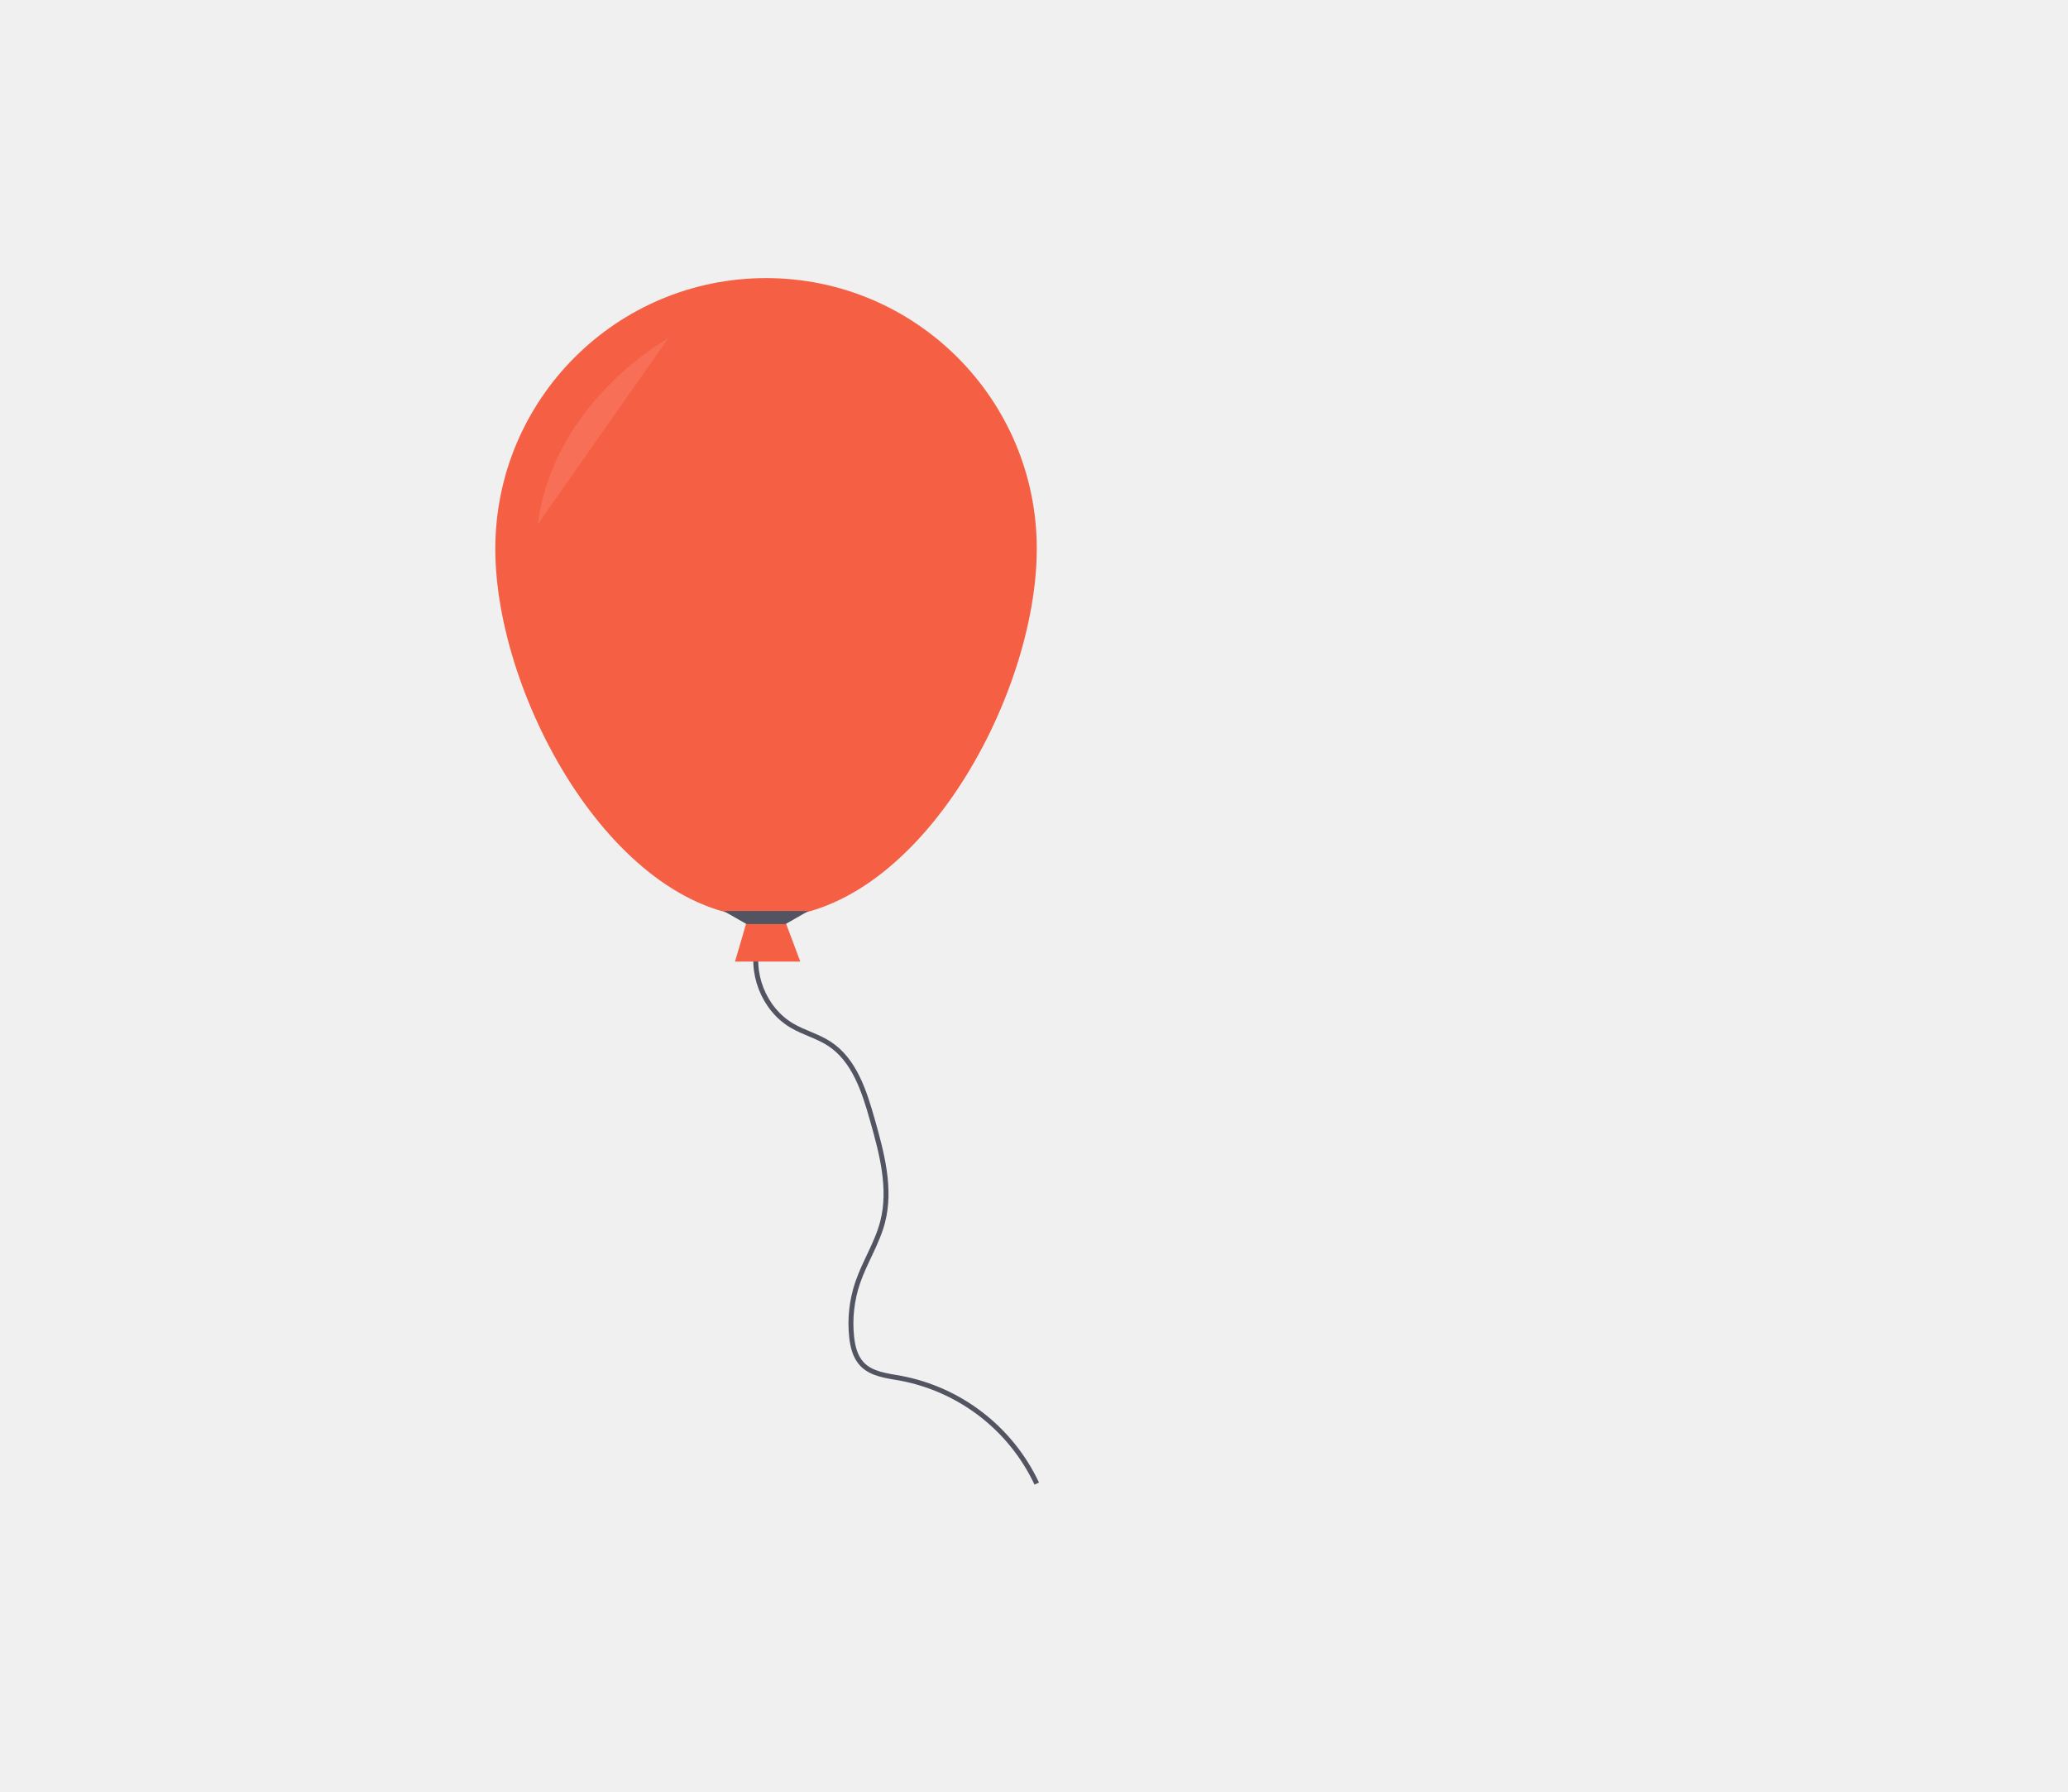
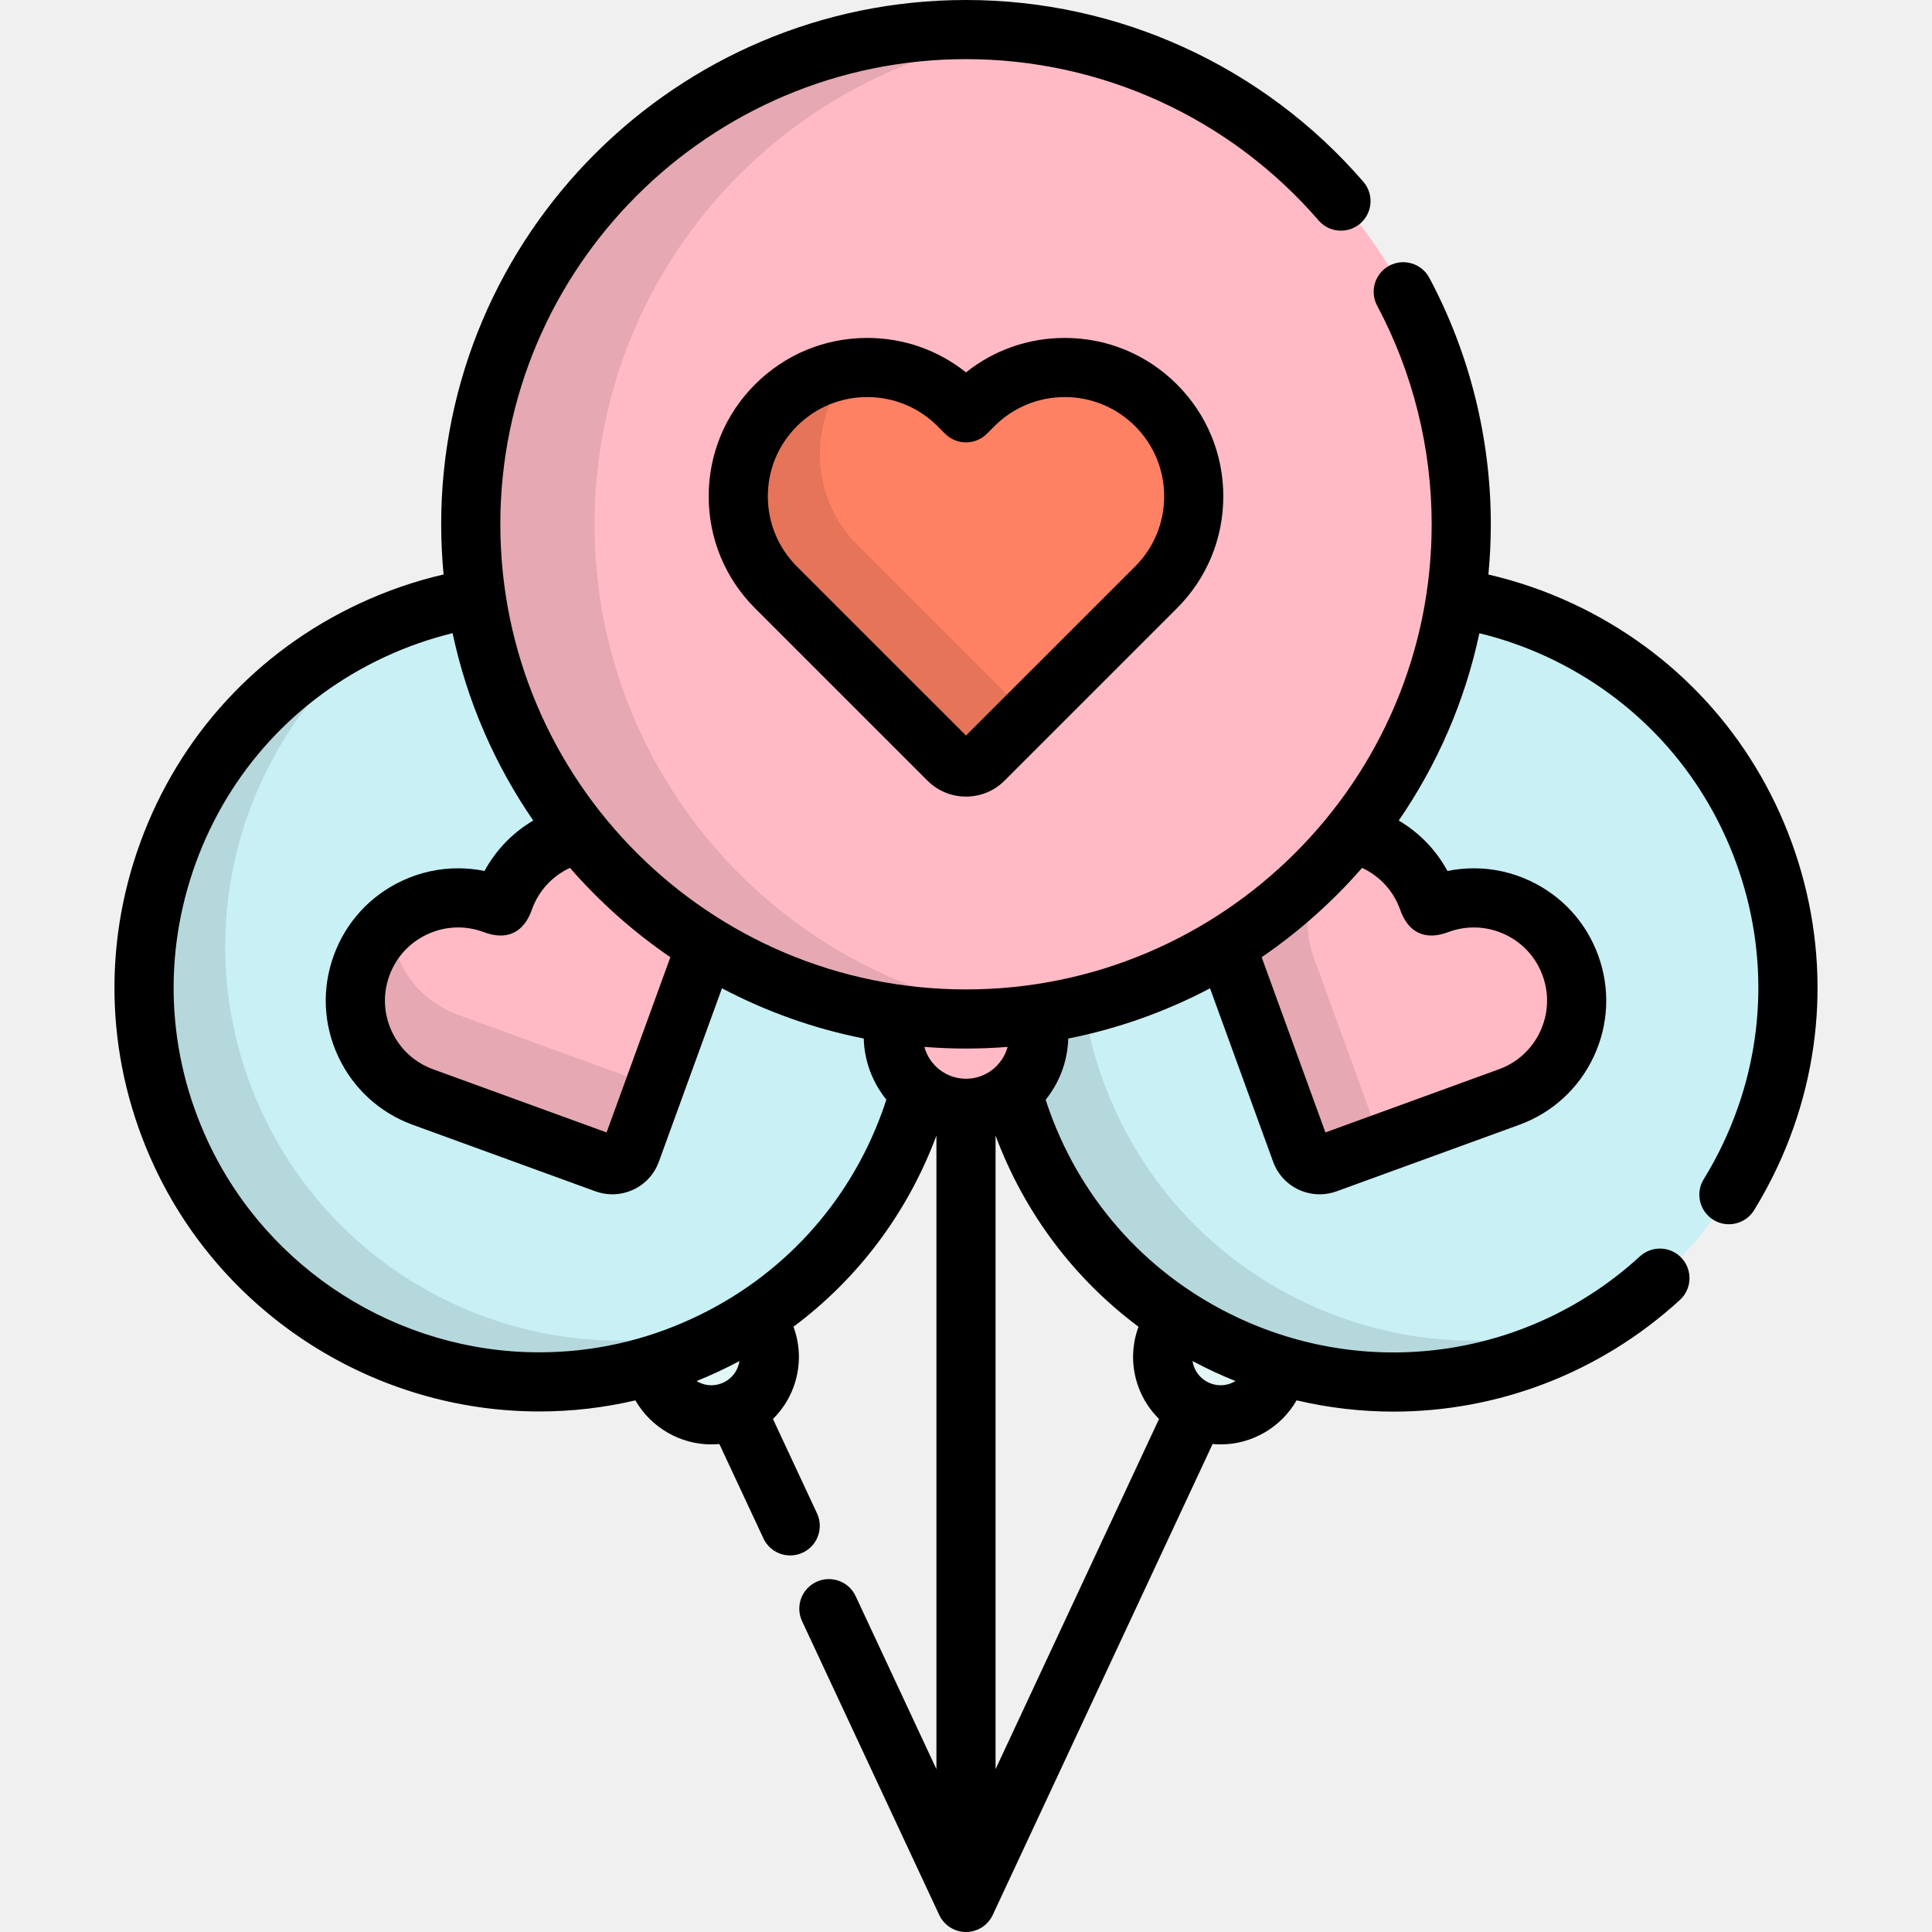
- <svg xmlns="http://www.w3.org/2000/svg" id="683d3690-e1ab-45db-97b8-9484a1649262" data-name="Layer 1" width="839.2" height="727.08" viewBox="0 0 839.2 727.08">
-   <path d="M488.31,468c-3.94,12.79,2,27.91,13.53,34.64,4.84,2.82,10.41,4.24,15.1,7.3,10.19,6.64,14.21,19.35,17.52,31.05,3.8,13.45,7.61,27.67,4.13,41.2-2.22,8.63-7.27,16.26-10.14,24.7a51.54,51.54,0,0,0-2.45,22c.42,3.94,1.4,8,4.1,10.94,3.9,4.2,10.18,4.83,15.82,5.84a76.78,76.78,0,0,1,55.2,42.74" transform="translate(-180.4 -86.46)" fill="none" stroke="#535461" stroke-miterlimit="10" stroke-width="2" />
-   <polygon points="324.76 390.14 298.28 390.14 302.92 374.26 318.8 374.26 324.76 390.14" fill="#f55f44" />
-   <path d="M601.12,309.16c0,60.68-49.19,149.57-109.86,149.57s-109.86-88.9-109.86-149.57a109.86,109.86,0,0,1,219.73,0Z" transform="translate(-180.4 -86.46)" fill="#f55f44" />
-   <polygon points="318.8 374.92 302.92 374.92 293.65 369.63 328.07 369.63 318.8 374.92" fill="#535461" />
-   <path d="M451.55,223.78s-46.33,25.15-52.95,75.45" transform="translate(-180.4 -86.46)" fill="#fff" opacity="0.1" />
+ <svg xmlns="http://www.w3.org/2000/svg" height="400" width="400" version="1.1" id="Layer_1" viewBox="0 0 512.001 512.001" xml:space="preserve">
+   <path style="fill:#E2F7F6;" d="M324.976,356.404c-4.516-2.104-8.805-4.494-12.868-7.129c-1.012,1.114-1.877,2.397-2.547,3.832  c-3.586,7.683-0.258,16.816,7.432,20.398c7.689,3.583,16.833,0.258,20.418-7.424c0.671-1.436,1.098-2.922,1.303-4.414  C334.083,360.253,329.491,358.508,324.976,356.404z" />
+   <path style="fill:#C9F0F4;" d="M463.974,305.869c-24.412,52.296-86.644,74.921-138.998,50.535  c-52.354-24.387-75.005-86.55-50.593-138.847c24.413-52.297,86.646-74.922,139-50.535  C465.737,191.406,488.387,253.572,463.974,305.869z" />
+   <path style="fill:#FFBAC5;" d="M347.491,308.175c-1.268-0.59-2.248-1.659-2.727-2.973l-17.588-48.338  c-2.489-6.829-2.166-14.218,0.908-20.805c3.075-6.587,8.535-11.585,15.373-14.071c6.835-2.485,14.232-2.163,20.828,0.908  c6.594,3.072,11.595,8.526,14.085,15.354l0.772,2.123l2.124-0.773c6.835-2.484,14.233-2.164,20.828,0.907  c6.593,3.073,11.595,8.527,14.084,15.355c2.488,6.827,2.166,14.219-0.909,20.807c-3.074,6.586-8.535,11.582-15.369,14.067  l-48.375,17.612C350.209,308.828,348.758,308.764,347.491,308.175z" />
+   <path style="fill:#E2F7F6;" d="M202.44,353.107c-0.671-1.435-1.535-2.718-2.547-3.832c-4.063,2.635-8.352,5.026-12.868,7.129  c-4.516,2.103-9.106,3.849-13.738,5.263c0.204,1.492,0.632,2.978,1.303,4.414c3.585,7.682,12.728,11.006,20.418,7.424  C202.698,369.921,206.026,360.789,202.44,353.107z" />
+   <path style="fill:#C9F0F4;" d="M48.027,305.869c24.412,52.296,86.644,74.921,138.998,50.535  c52.354-24.387,75.005-86.55,50.592-138.847c-24.412-52.297-86.645-74.922-138.999-50.535  C46.265,191.406,23.614,253.572,48.027,305.869z" />
+   <path style="opacity:0.1;enable-background:new    ;" d="M346.46,345.483c-52.354-24.387-75.005-86.55-50.593-138.847  c8.43-18.058,21.371-32.577,36.856-42.845c-24.862,9.235-46.243,27.856-58.339,53.766c-24.412,52.297-1.762,114.46,50.593,138.847  c34.276,15.965,72.784,11.777,102.143-7.69C401.802,358.116,372.875,357.786,346.46,345.483z" />
+   <path style="opacity:0.1;enable-background:new    ;" d="M69.51,294.946c-22.162-47.477-5.536-103.083,36.886-131.175  c-2.613,0.973-5.208,2.053-7.778,3.25c-52.353,24.385-75.004,86.55-50.591,138.847c24.412,52.296,86.644,74.921,138.998,50.535  c4.825-2.248,9.397-4.818,13.704-7.672C150.133,367.57,92.724,344.674,69.51,294.946z" />
+   <g>
+     <ellipse style="fill:#FFBAC5;" cx="256.001" cy="138.94" rx="131.25" ry="131.103" />
+     <path style="fill:#FFBAC5;" d="M164.51,308.175c1.269-0.59,2.248-1.659,2.727-2.973l17.588-48.338   c2.489-6.829,2.166-14.218-0.908-20.805c-3.075-6.587-8.535-11.585-15.373-14.071c-6.835-2.485-14.232-2.163-20.828,0.908   c-6.594,3.072-11.595,8.526-14.084,15.354l-0.772,2.123l-2.124-0.773c-6.836-2.484-14.233-2.164-20.828,0.907   c-6.594,3.073-11.595,8.527-14.085,15.355c-2.487,6.827-2.165,14.219,0.91,20.807c3.074,6.586,8.535,11.582,15.369,14.067   l48.375,17.612C161.793,308.828,163.244,308.764,164.51,308.175z" />
+   </g>
+   <path style="opacity:0.1;enable-background:new    ;" d="M365.786,302.207l-17.588-48.338c-2.489-6.829-2.166-14.218,0.908-20.805  c2.325-4.98,6.015-9.046,10.631-11.81c-5.342-1.423-10.981-1.193-16.282,0.735c-6.838,2.486-12.297,7.484-15.373,14.071  c-3.074,6.587-3.397,13.976-0.908,20.805l17.588,48.338c0.48,1.313,1.459,2.381,2.727,2.973c1.267,0.59,2.719,0.653,4.033,0.176  l14.652-5.334C366.027,302.757,365.889,302.491,365.786,302.207z" />
+   <path style="opacity:0.1;enable-background:new    ;" d="M173.789,286.371c-1.267,0.589-2.719,0.653-4.033,0.176l-48.375-17.612  c-6.835-2.486-12.295-7.481-15.369-14.067c-1.517-3.249-2.36-6.693-2.531-10.169c-3.42,2.983-6.06,6.787-7.658,11.166  c-2.487,6.827-2.165,14.219,0.91,20.807c3.074,6.586,8.535,11.582,15.369,14.067l48.375,17.612c1.316,0.478,2.766,0.415,4.033-0.176  c1.269-0.59,2.248-1.659,2.727-2.973l6.934-19.057C174.043,286.218,173.925,286.308,173.789,286.371z" />
+   <g>
+     <path style="fill:#FFBAC5;" d="M256.001,270.041c-6.252,0-12.399-0.447-18.417-1.29c-0.56,1.803-0.862,3.72-0.862,5.707   c0,10.636,8.633,19.26,19.279,19.26c10.646,0,19.279-8.624,19.279-19.26c0-1.987-0.302-3.904-0.862-5.707   C268.399,269.594,262.252,270.041,256.001,270.041z" />
+     <ellipse style="fill:#FFBAC5;" cx="256.001" cy="138.94" rx="131.25" ry="131.103" />
+   </g>
+   <path style="fill:#FF8163;" d="M256.001,203.266c-1.756,0-3.438-0.698-4.68-1.937l-45.662-45.654  c-6.456-6.447-10.011-15.021-10.011-24.141s3.555-17.696,10.011-24.141c6.455-6.448,15.037-10.001,24.17-10.001  c9.128,0,17.711,3.553,24.169,10.001l2.005,2.004l2.005-2.004c16.112-13.335,32.225-13.335,48.338,0  c6.453,6.446,10.011,15.022,10.011,24.141c0,9.12-3.558,17.694-10.011,24.141l-45.662,45.654  C259.438,202.568,257.757,203.266,256.001,203.266z" />
+   <path style="opacity:0.1;enable-background:new    ;" d="M157.558,138.94c0-66.857,50.101-122.022,114.845-130.086  c-5.374-0.67-10.847-1.018-16.402-1.018c-72.485,0-131.245,58.697-131.245,131.103c0,72.405,58.761,131.101,131.245,131.101  c5.555,0,11.028-0.348,16.402-1.018C207.658,260.96,157.558,205.796,157.558,138.94z" />
+   <g style="opacity:0.1;">
+     <path d="M227.301,144.516c-6.456-6.447-10.011-15.021-10.011-24.141c0-8.486,3.081-16.499,8.711-22.765   c-7.684,0.85-14.799,4.244-20.343,9.782c-6.456,6.446-10.011,15.022-10.011,24.141c0,9.12,3.555,17.694,10.011,24.141   l45.662,45.654c1.242,1.24,2.925,1.937,4.68,1.937s3.438-0.698,4.681-1.937l11.722-11.72L227.301,144.516z" />
+   </g>
+   <path d="M256.001,98.689c-7.415-5.92-16.548-9.134-26.174-9.134c-11.221,0-21.771,4.366-29.706,12.292  c-7.939,7.927-12.311,18.47-12.311,29.688c0,11.216,4.372,21.759,12.307,29.682l45.668,45.66c2.732,2.725,6.36,4.227,10.215,4.227  s7.484-1.5,10.221-4.233l45.66-45.652c7.938-7.93,12.309-18.473,12.309-29.684c0-11.214-4.372-21.757-12.311-29.687  c-7.938-7.928-18.488-12.293-29.706-12.293C272.547,89.554,263.414,92.768,256.001,98.689z M308.518,131.534  c0,7.024-2.74,13.628-7.716,18.599l-44.802,44.794l-44.805-44.797c-4.973-4.966-7.711-11.57-7.711-18.596  c0-7.027,2.739-13.631,7.712-18.597c4.977-4.972,11.593-7.709,18.632-7.709c7.035,0,13.652,2.738,18.628,7.707l2.005,2.004  c3.059,3.059,8.021,3.059,11.08,0l2.003-2.002c4.977-4.972,11.593-7.709,18.631-7.709c7.036,0,13.653,2.738,18.632,7.709  C305.779,117.904,308.518,124.509,308.518,131.534z" />
+   <path d="M474.829,223.295c-10.272-28.191-30.919-50.699-58.137-63.377c-7.272-3.389-14.728-5.925-22.251-7.658  c0.42-4.385,0.643-8.826,0.643-13.319c0-22.764-5.635-45.349-16.297-65.311c-2.04-3.818-6.789-5.26-10.605-3.22  c-3.818,2.039-5.26,6.787-3.221,10.605c9.452,17.698,14.449,37.729,14.449,57.927c0,67.969-55.361,123.265-123.409,123.265  S132.592,206.909,132.592,138.94c0-67.97,55.361-123.267,123.409-123.267c35.898,0,69.957,15.579,93.441,42.744  c2.831,3.275,7.78,3.635,11.054,0.804c3.274-2.831,3.634-7.779,0.804-11.054C334.835,17.556,296.455,0,256.001,0  c-76.69,0-139.082,62.328-139.082,138.94c0,4.487,0.22,8.922,0.638,13.302c-7.599,1.756-15.032,4.315-22.247,7.677  c-27.219,12.677-47.866,35.185-58.138,63.376c-10.272,28.193-8.94,58.697,3.754,85.889c18.395,39.406,58.418,64.869,101.963,64.87  c0.001,0,0.002,0,0.003,0c8.657,0,17.176-0.992,25.495-2.941c4.101,7.145,11.803,11.67,20.136,11.67l0,0  c0.712,0,1.417-0.04,2.118-0.103l11.673,25.005c1.33,2.849,4.157,4.523,7.106,4.523c1.111,0,2.238-0.237,3.309-0.738  c3.923-1.831,5.617-6.494,3.787-10.417l-11.675-25.011c2.399-2.374,4.284-5.252,5.473-8.517c1.896-5.204,1.864-10.785-0.034-15.923  c17.135-12.779,30.252-30.199,37.883-50.659v167.905l-21.401-45.846c-1.831-3.922-6.495-5.617-10.416-3.786  c-3.922,1.831-5.617,6.494-3.787,10.417c0,0,36.369,77.892,36.381,77.918c1.265,2.63,3.946,4.449,7.058,4.449  c3.105,0,5.78-1.81,7.049-4.429c0.015-0.027,45.577-97.621,58.308-124.89c0.701,0.064,1.406,0.103,2.118,0.103  c8.336,0,16.04-4.529,20.14-11.678c8.486,1.994,17.097,2.988,25.672,2.988c27.533,0,54.671-10.146,75.907-29.59  c3.192-2.923,3.411-7.88,0.487-11.073c-2.924-3.192-7.882-3.412-11.072-0.487c-28.969,26.528-70.704,32.948-106.325,16.356  c-23.423-10.91-41.191-30.278-50.03-54.535c-0.403-1.108-0.781-2.218-1.14-3.332c3.601-4.464,5.812-10.084,5.983-16.21  c13.302-2.635,25.923-7.171,37.576-13.31l16.729,45.979c1.201,3.287,3.608,5.91,6.782,7.388c1.722,0.801,3.635,1.225,5.536,1.225  c1.532,0,3.039-0.265,4.486-0.79l48.371-17.612c8.803-3.202,15.832-9.636,19.791-18.116c3.962-8.486,4.378-18.006,1.17-26.807  c-3.207-8.795-9.648-15.818-18.138-19.775c-4.695-2.187-9.674-3.295-14.802-3.295c-2.356,0-4.699,0.238-7.004,0.711  c-3.006-5.553-7.445-10.139-12.909-13.373c10.15-14.751,17.525-31.547,21.368-49.635c6.091,1.482,12.125,3.567,18.02,6.313  c23.422,10.909,41.189,30.278,50.028,54.534c8.838,24.257,7.691,50.499-3.23,73.893c-1.596,3.418-3.398,6.763-5.356,9.938  c-2.272,3.684-1.126,8.512,2.558,10.783c3.684,2.272,8.512,1.126,10.783-2.557c2.274-3.688,4.366-7.569,6.217-11.534  C483.769,281.992,485.102,251.489,474.829,223.295z M151.026,230.001c0.004-0.002,0.009-0.004,0.015-0.006  c7.809,8.969,16.75,16.929,26.596,23.662c-0.059,0.177-0.11,0.353-0.173,0.529l-16.71,45.925l-45.97-16.737  c-4.87-1.771-8.758-5.33-10.947-10.018c-2.189-4.687-2.419-9.948-0.649-14.806c1.774-4.864,5.338-8.749,10.032-10.937  c2.607-1.214,5.359-1.83,8.184-1.83c2.257,0,4.497,0.398,6.654,1.183c6.175,2.41,10.814,0.249,12.94-6.03  C142.769,236.073,146.332,232.189,151.026,230.001C151.03,229.999,146.332,232.189,151.026,230.001z M195.59,362.16  c-0.687,1.887-2.069,3.393-3.891,4.241c-1.009,0.47-2.077,0.709-3.174,0.709c-1.412,0-2.764-0.406-3.927-1.115  c1.927-0.773,3.839-1.602,5.736-2.486c1.91-0.89,3.785-1.833,5.629-2.818C195.889,361.186,195.765,361.678,195.59,362.16z   M233.745,294.765c-8.839,24.257-26.606,43.626-50.029,54.535c-12.937,6.027-26.673,9.081-40.826,9.08  c-37.483,0-71.931-21.915-87.762-55.828c-10.921-23.394-12.068-49.636-3.23-73.893c8.839-24.257,26.605-43.626,50.029-54.534  c5.852-2.726,11.871-4.828,18.016-6.33c3.841,18.093,11.217,34.895,21.372,49.651c-5.463,3.232-9.902,7.818-12.91,13.373  c-2.306-0.472-4.648-0.711-7.005-0.711c-5.127,0-10.106,1.109-14.803,3.296c-8.488,3.956-14.928,10.979-18.138,19.777  c-3.205,8.8-2.789,18.318,1.172,26.804c3.959,8.48,10.988,14.915,19.789,18.116l48.381,17.614c1.44,0.522,2.947,0.788,4.479,0.788  c1.9,0,3.814-0.423,5.538-1.226c3.171-1.478,5.579-4.101,6.782-7.397l16.728-45.973c11.652,6.139,24.272,10.68,37.572,13.314  c0.171,6.12,2.393,11.73,5.987,16.192C234.53,292.535,234.151,293.652,233.745,294.765z M256.001,285.88  c-5.274,0-9.713-3.586-11.033-8.439c3.64,0.286,7.32,0.437,11.033,0.437c3.714,0,7.393-0.15,11.033-0.437  C265.714,282.294,261.274,285.88,256.001,285.88z M321.667,363.508c1.899,0.885,3.813,1.713,5.74,2.484  c-1.164,0.712-2.517,1.117-3.93,1.117c-1.096,0-2.164-0.239-3.174-0.709c-1.822-0.848-3.204-2.354-3.891-4.241  c-0.176-0.482-0.299-0.975-0.373-1.47C317.883,361.675,319.757,362.618,321.667,363.508z M301.72,351.6  c-1.899,5.138-1.932,10.721-0.036,15.925c1.19,3.265,3.074,6.143,5.473,8.518l-43.321,92.804V300.94  C271.468,321.401,284.587,338.819,301.72,351.6z M371.003,240.929c2.124,6.28,6.762,8.445,12.938,6.036  c4.867-1.769,10.155-1.538,14.841,0.645c4.696,2.189,8.259,6.074,10.032,10.935c1.771,4.862,1.542,10.121-0.647,14.809  s-6.076,8.247-10.949,10.018l-45.968,16.737l-16.711-45.93c-0.063-0.172-0.114-0.347-0.171-0.519  c9.846-6.733,18.788-14.694,26.598-23.665c0.003,0.002,0.006,0.003,0.009,0.004C365.669,232.189,369.232,236.073,371.003,240.929z" />
</svg>
